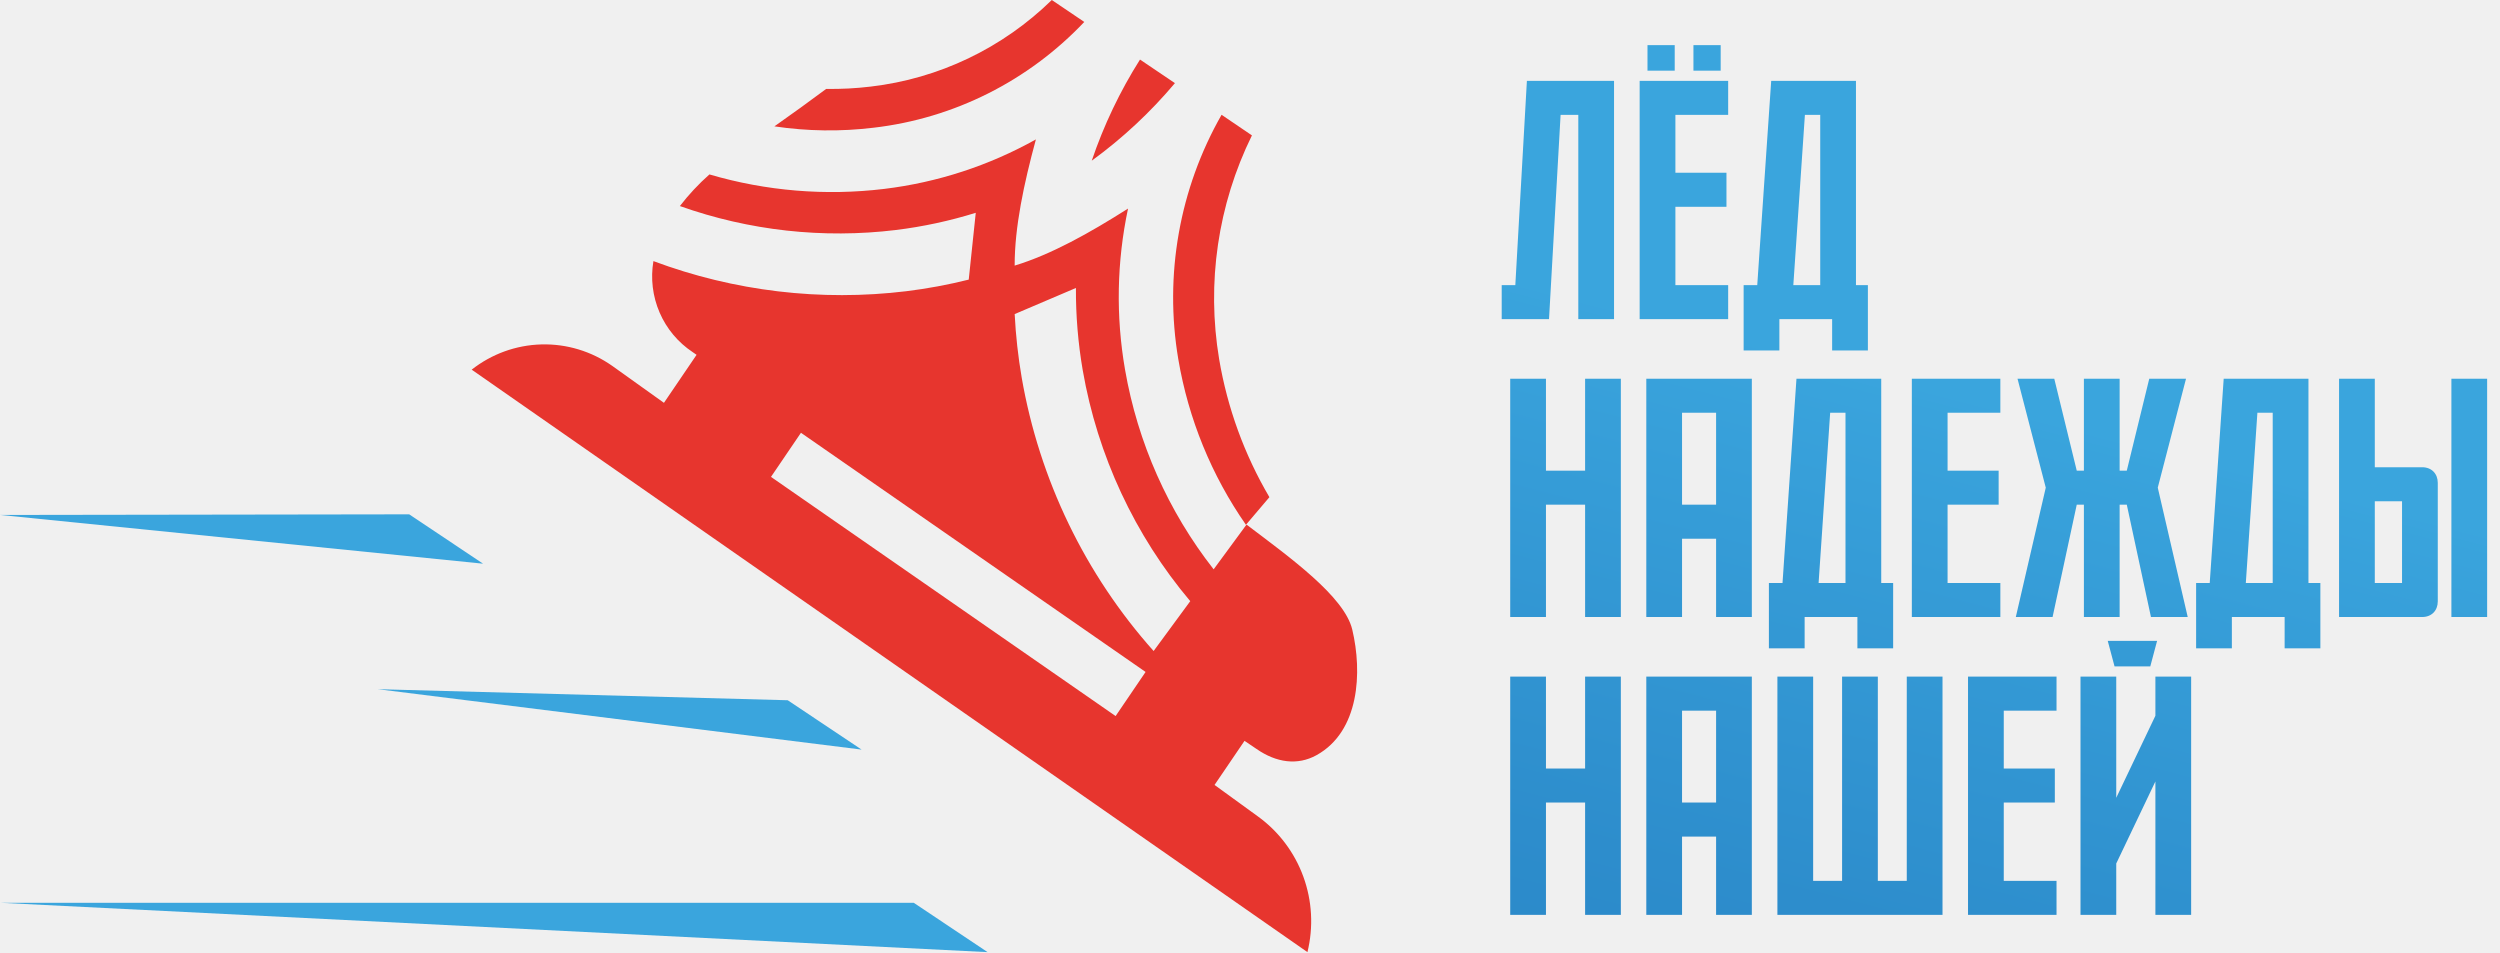
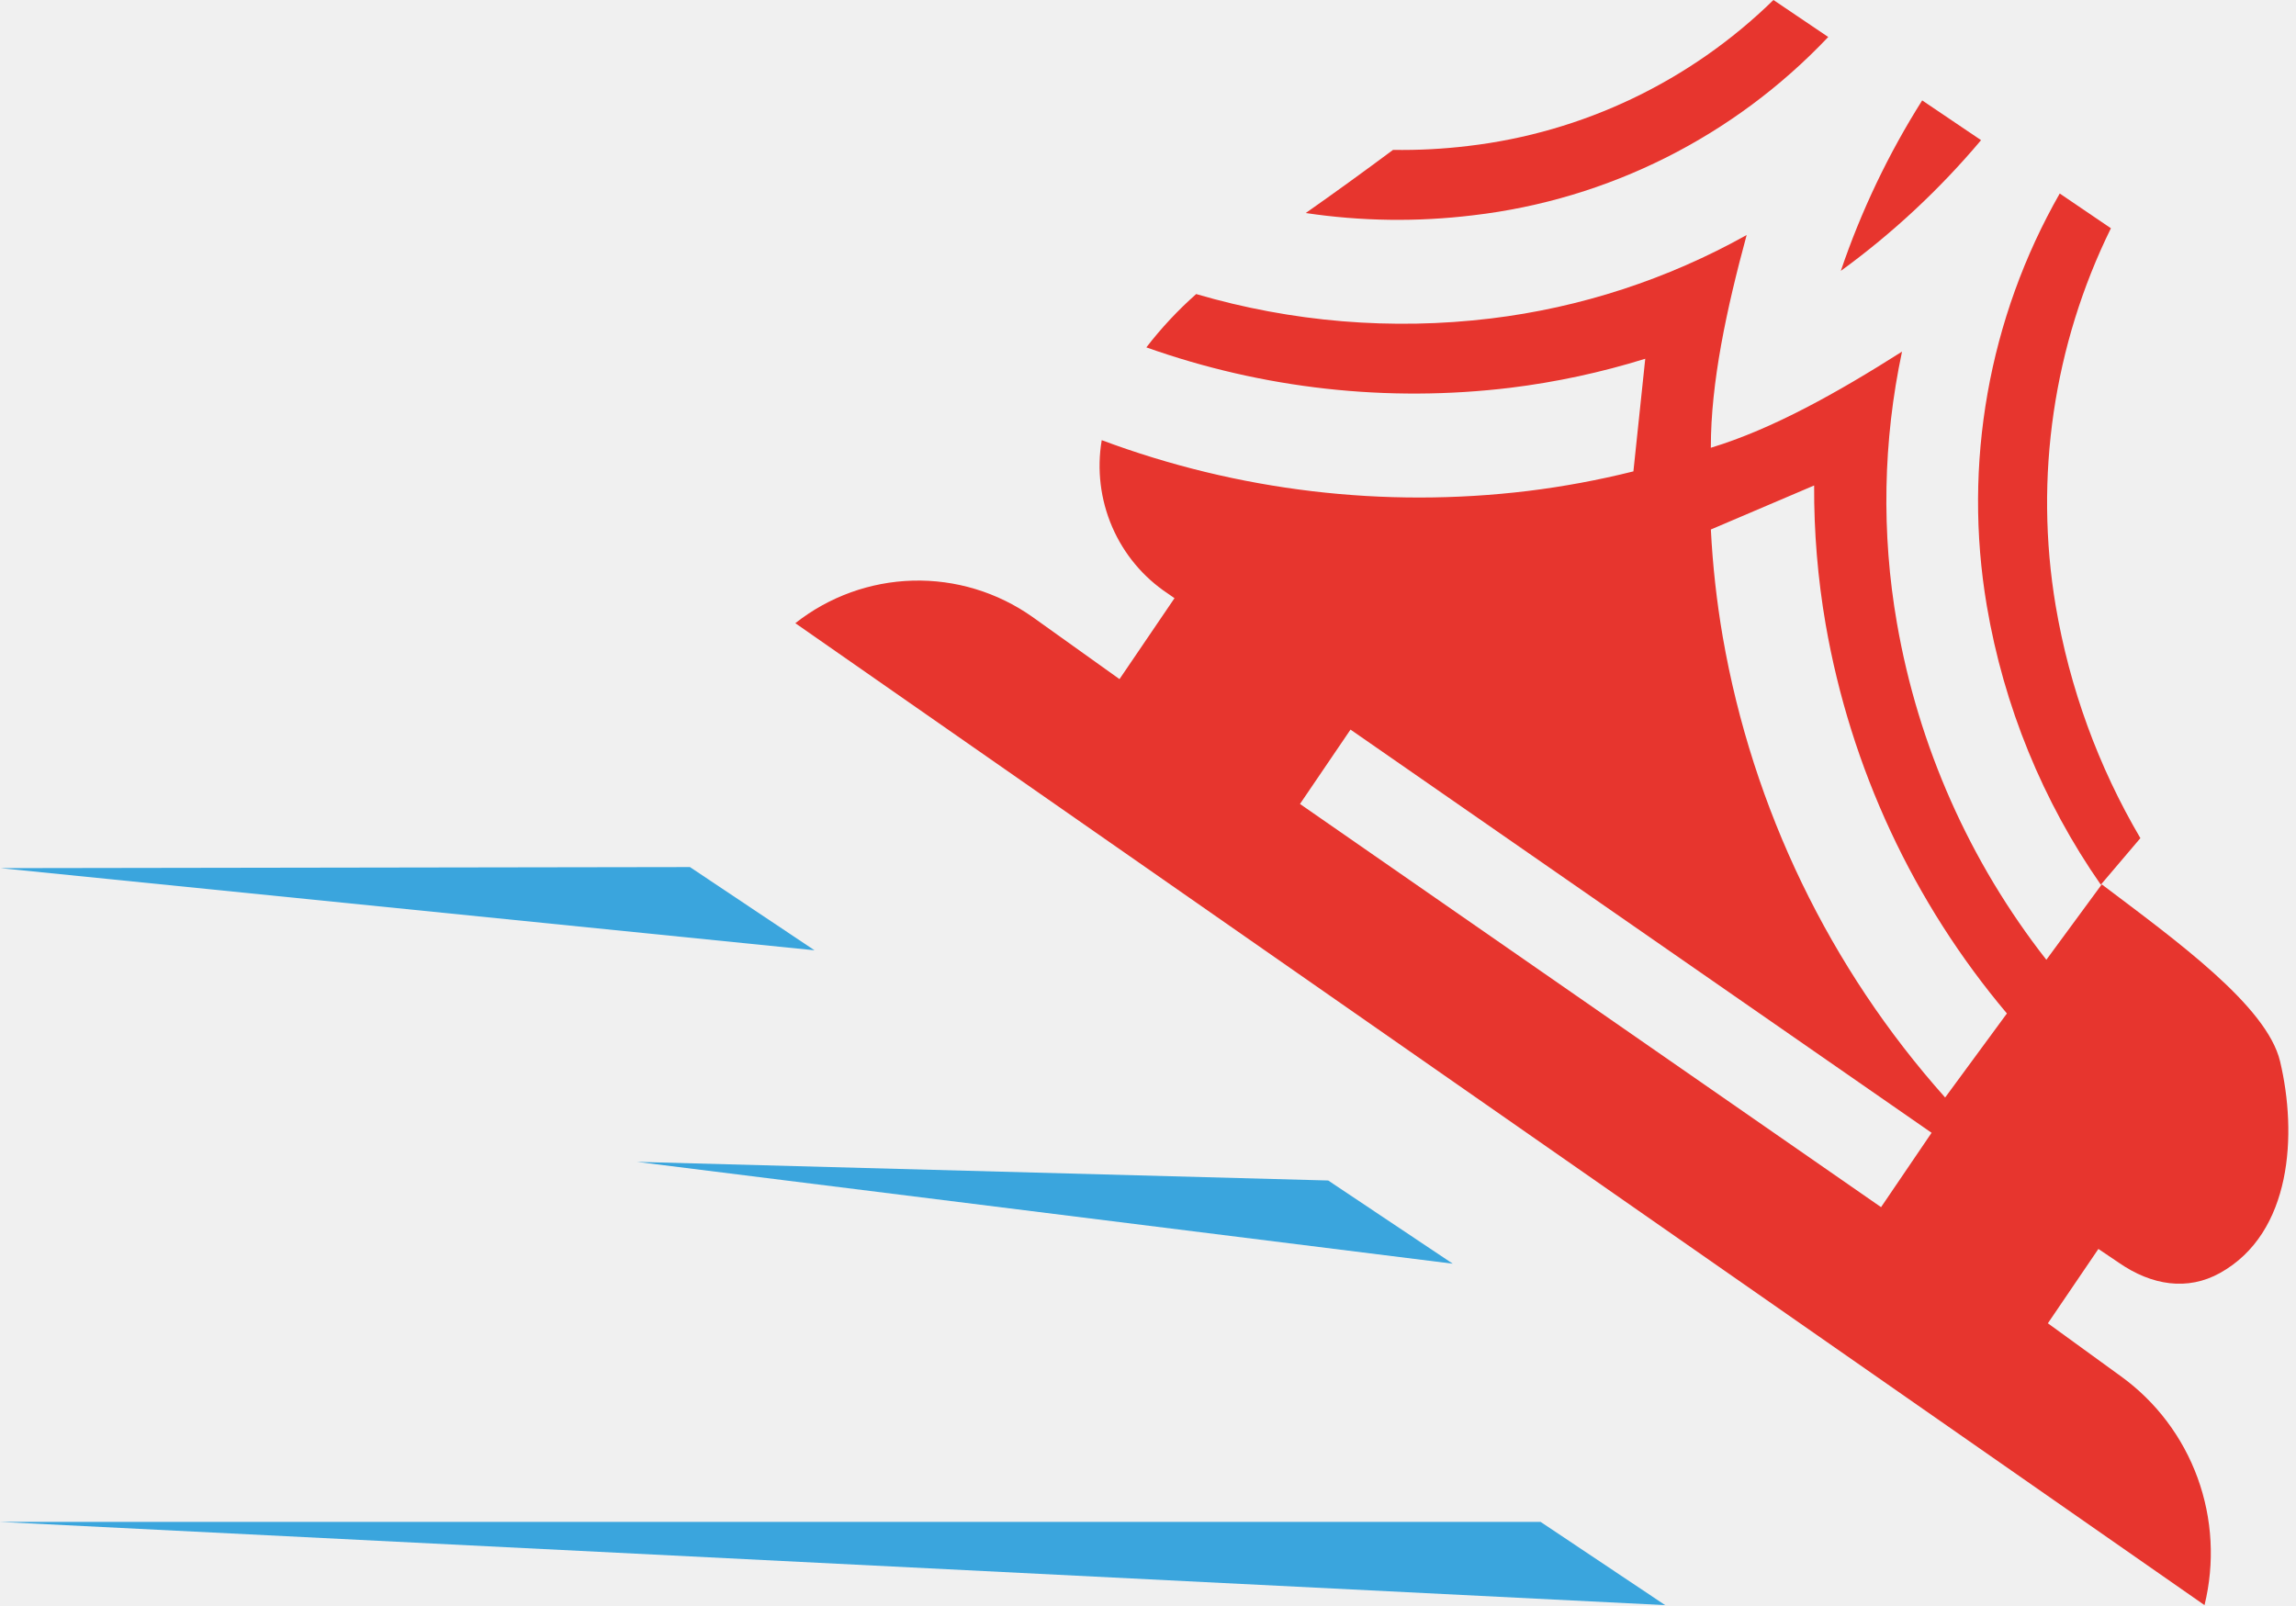
- <svg xmlns="http://www.w3.org/2000/svg" width="470" height="179" viewBox="0 0 470 179" fill="none">
-   <g clip-path="url(#clip0_4_9)">
-     <path d="M90.815 105.973L0.043 96.813L76.929 96.694L90.815 105.973Z" fill="#3AA5DD" />
-     <path d="M185.665 179L0 169.721H171.78L185.665 179Z" fill="#3AA5DD" />
-     <path d="M161.979 140.925L71.016 129.569L148.093 131.646L161.979 140.925Z" fill="#3AA5DD" />
-     <path d="M220.885 15.63L214.32 11.197C210.559 17.148 207.513 23.53 205.248 30.209C211.024 26.006 216.275 21.11 220.885 15.63Z" fill="#E7352E" />
-     <path d="M164.247 24.009C179.337 22.252 193.345 15.218 203.845 4.125L197.737 0C188.472 9.058 176.512 14.778 163.707 16.277C160.924 16.613 158.122 16.76 155.32 16.716C152.103 19.108 148.817 21.494 145.586 23.756C151.768 24.678 158.043 24.763 164.247 24.009Z" fill="#E7352E" />
-     <path d="M234.345 98.623L228.165 107.033C219.613 96.115 213.888 83.215 211.507 69.499C209.76 59.461 209.952 49.175 212.073 39.211C204.857 43.793 197.634 47.839 190.801 49.919L190.756 49.934L190.756 49.886C190.75 42.673 192.495 34.516 194.748 26.209C185.923 31.143 176.237 34.303 166.223 35.515C155.203 36.846 144.03 35.921 133.371 32.793C131.337 34.593 129.477 36.584 127.817 38.739C140.829 43.362 154.718 44.902 168.413 43.242C173.507 42.615 178.537 41.533 183.442 40.007L182.122 52.567C178.258 53.533 174.34 54.261 170.389 54.748C154.32 56.697 138.022 54.757 122.841 49.087C122.289 52.351 122.692 55.706 123.999 58.743C125.306 61.779 127.461 64.364 130.199 66.182L130.956 66.707L124.822 75.733L115.102 68.787C111.2 66.038 106.529 64.623 101.774 64.751C97.019 64.879 92.429 66.541 88.677 69.496L245.799 179C246.953 174.297 246.685 169.353 245.027 164.806C243.37 160.26 240.4 156.321 236.503 153.499L228.334 147.57L233.968 139.279L236.228 140.804C239.952 143.389 243.938 143.949 247.51 141.97C255.589 137.492 256.138 126.405 254.225 118.361C252.749 112.154 242.537 104.819 234.345 98.623ZM209.735 134.619L144.946 89.655L150.58 81.363L215.369 126.327L209.735 134.619ZM216.88 122.392C204.007 107.964 195.414 90.164 192.085 71.03C191.404 67.067 190.961 63.065 190.758 59.048L202.273 54.139C202.247 59.325 202.676 64.504 203.555 69.615C206.341 85.646 213.32 100.632 223.767 113.019L216.88 122.392Z" fill="#E7352E" />
-     <path d="M235.363 25.456L229.657 21.58C221.725 35.473 218.848 51.731 221.522 67.541C223.421 78.74 227.764 89.371 234.236 98.661L238.648 93.468C233.952 85.484 230.75 76.696 229.202 67.541C226.8 53.207 228.957 38.473 235.363 25.456Z" fill="#E7352E" />
-     <path d="M293.392 21.6H296.72V60H303.44V15.2H287.056L284.88 53.6H282.32V60H291.216L293.392 21.6ZM318.367 13.28H323.487V8.48H318.367V13.28ZM309.727 13.28H314.847V8.48H309.727V13.28ZM308.255 60H324.895V53.6H314.975V38.88H324.575V32.48H314.975V21.6H324.895V15.2H308.255V60ZM337.146 53.6L339.322 21.6H342.202V53.6H337.146ZM332.986 15.2L330.362 53.6H327.802V65.888H334.522V60H344.442V65.888H351.162V53.6H348.922V15.2H332.986ZM298 71.2V88.48H290.64V71.2H283.92V116H290.64V94.88H298V116H304.72V71.2H298ZM309.505 71.2V116H316.225V101.28H322.625V116H329.345V71.2H309.505ZM322.625 94.88H316.225V77.6H322.625V94.88ZM341.896 109.6L344.072 77.6H346.952V109.6H341.896ZM337.736 71.2L335.112 109.6H332.552V121.888H339.272V116H349.192V121.888H355.912V109.6H353.672V71.2H337.736ZM359.425 116H376.065V109.6H366.145V94.88H375.745V88.48H366.145V77.6H376.065V71.2H359.425V116ZM398.492 116V94.88H399.836L404.38 116H411.292L405.66 91.68L410.972 71.2H404.06L399.836 88.48H398.492V71.2H391.772V88.48H390.428L386.204 71.2H379.292L384.604 91.68L378.972 116H385.884L390.428 94.88H391.772V116H398.492ZM422.214 109.6L424.39 77.6H427.27V109.6H422.214ZM418.054 71.2L415.43 109.6H412.87V121.888H419.59V116H429.51V121.888H436.23V109.6H433.99V71.2H418.054ZM446.462 94.24H451.582V109.6H446.462V94.24ZM467.582 116V71.2H460.862V116H467.582ZM458.302 90.784C458.302 89.056 457.15 87.84 455.358 87.84H446.462V71.2H439.742V116H455.358C457.15 116 458.302 114.784 458.302 113.056V90.784ZM298 127.2V144.48H290.64V127.2H283.92V172H290.64V150.88H298V172H304.72V127.2H298ZM309.505 127.2V172H316.225V157.28H322.625V172H329.345V127.2H309.505ZM322.625 150.88H316.225V133.6H322.625V150.88ZM365.193 172V127.2H358.472V165.6H353.032V127.2H346.312V165.6H340.872V127.2H334.152V172H365.193ZM369.987 172H386.627V165.6H376.707V150.88H386.307V144.48H376.707V133.6H386.627V127.2H369.987V172ZM397.535 125.28H404.255L405.535 120.48H396.255L397.535 125.28ZM411.935 172V127.2H405.215V134.56L397.855 149.984V127.2H391.135V172H397.855V162.336L405.215 146.912V172H411.935Z" fill="url(#paint0_linear_4_9)" />
-   </g>
-   <defs>
-     <linearGradient id="paint0_linear_4_9" x1="-257.609" y1="411.991" x2="-135.512" y2="-57.044" gradientUnits="userSpaceOnUse">
-       <stop offset="0.019" stop-color="#1D71B8" />
-       <stop offset="0.346" stop-color="#1F74BA" />
-       <stop offset="0.585" stop-color="#247DC1" />
-       <stop offset="0.795" stop-color="#2D8DCC" />
-       <stop offset="0.989" stop-color="#39A3DC" />
-       <stop offset="1" stop-color="#3AA5DD" />
-     </linearGradient>
-     <clipPath id="clip0_4_9">
-       <rect width="470" height="179" fill="white" />
-     </clipPath>
-   </defs>
+ <svg xmlns="http://www.w3.org/2000/svg" width="256" height="179" viewBox="0 0 256 179" fill="none">
+   <path d="M90.815 105.973L0.043 96.813L76.929 96.694L90.815 105.973Z" fill="#3AA5DD" />
+   <path d="M185.665 179L0 169.721H171.78L185.665 179Z" fill="#3AA5DD" />
+   <path d="M161.979 140.925L71.016 129.569L148.093 131.646L161.979 140.925Z" fill="#3AA5DD" />
+   <path d="M220.885 15.63L214.32 11.197C210.559 17.148 207.513 23.53 205.248 30.209C211.024 26.006 216.275 21.11 220.885 15.63Z" fill="#E7352E" />
+   <path d="M164.247 24.009C179.337 22.252 193.345 15.218 203.845 4.125L197.737 0C188.472 9.058 176.512 14.778 163.707 16.277C160.924 16.613 158.122 16.76 155.32 16.716C152.103 19.108 148.817 21.494 145.586 23.756C151.768 24.678 158.043 24.763 164.247 24.009Z" fill="#E7352E" />
+   <path d="M234.345 98.623L228.165 107.033C219.613 96.115 213.888 83.215 211.507 69.499C209.76 59.461 209.952 49.175 212.073 39.211C204.857 43.793 197.634 47.839 190.801 49.919L190.756 49.934L190.756 49.886C190.75 42.673 192.495 34.516 194.748 26.209C185.923 31.143 176.237 34.303 166.223 35.515C155.203 36.846 144.03 35.921 133.371 32.793C131.337 34.593 129.477 36.584 127.817 38.739C140.829 43.362 154.718 44.902 168.413 43.242C173.507 42.615 178.537 41.533 183.442 40.007L182.122 52.567C178.258 53.533 174.34 54.261 170.389 54.748C154.32 56.697 138.022 54.757 122.841 49.087C122.289 52.351 122.692 55.706 123.999 58.743C125.306 61.779 127.461 64.364 130.199 66.182L130.956 66.707L124.822 75.733L115.102 68.787C111.2 66.038 106.529 64.623 101.774 64.751C97.019 64.879 92.429 66.541 88.677 69.496L245.799 179C246.953 174.297 246.685 169.353 245.027 164.806C243.37 160.26 240.4 156.321 236.503 153.499L228.334 147.57L233.968 139.279L236.228 140.804C239.952 143.389 243.938 143.949 247.51 141.97C255.589 137.492 256.138 126.405 254.225 118.361C252.749 112.154 242.537 104.819 234.345 98.623ZM209.735 134.619L144.946 89.655L150.58 81.363L215.369 126.327L209.735 134.619ZM216.88 122.392C204.007 107.964 195.414 90.164 192.085 71.03C191.404 67.067 190.961 63.065 190.758 59.048L202.273 54.139C202.247 59.325 202.676 64.504 203.555 69.615C206.341 85.646 213.32 100.632 223.767 113.019L216.88 122.392Z" fill="#E7352E" />
+   <path d="M235.363 25.456L229.657 21.58C221.725 35.473 218.848 51.731 221.522 67.541C223.421 78.74 227.764 89.371 234.236 98.661L238.648 93.468C233.952 85.484 230.75 76.696 229.202 67.541C226.8 53.207 228.957 38.473 235.363 25.456Z" fill="#E7352E" />
</svg>
